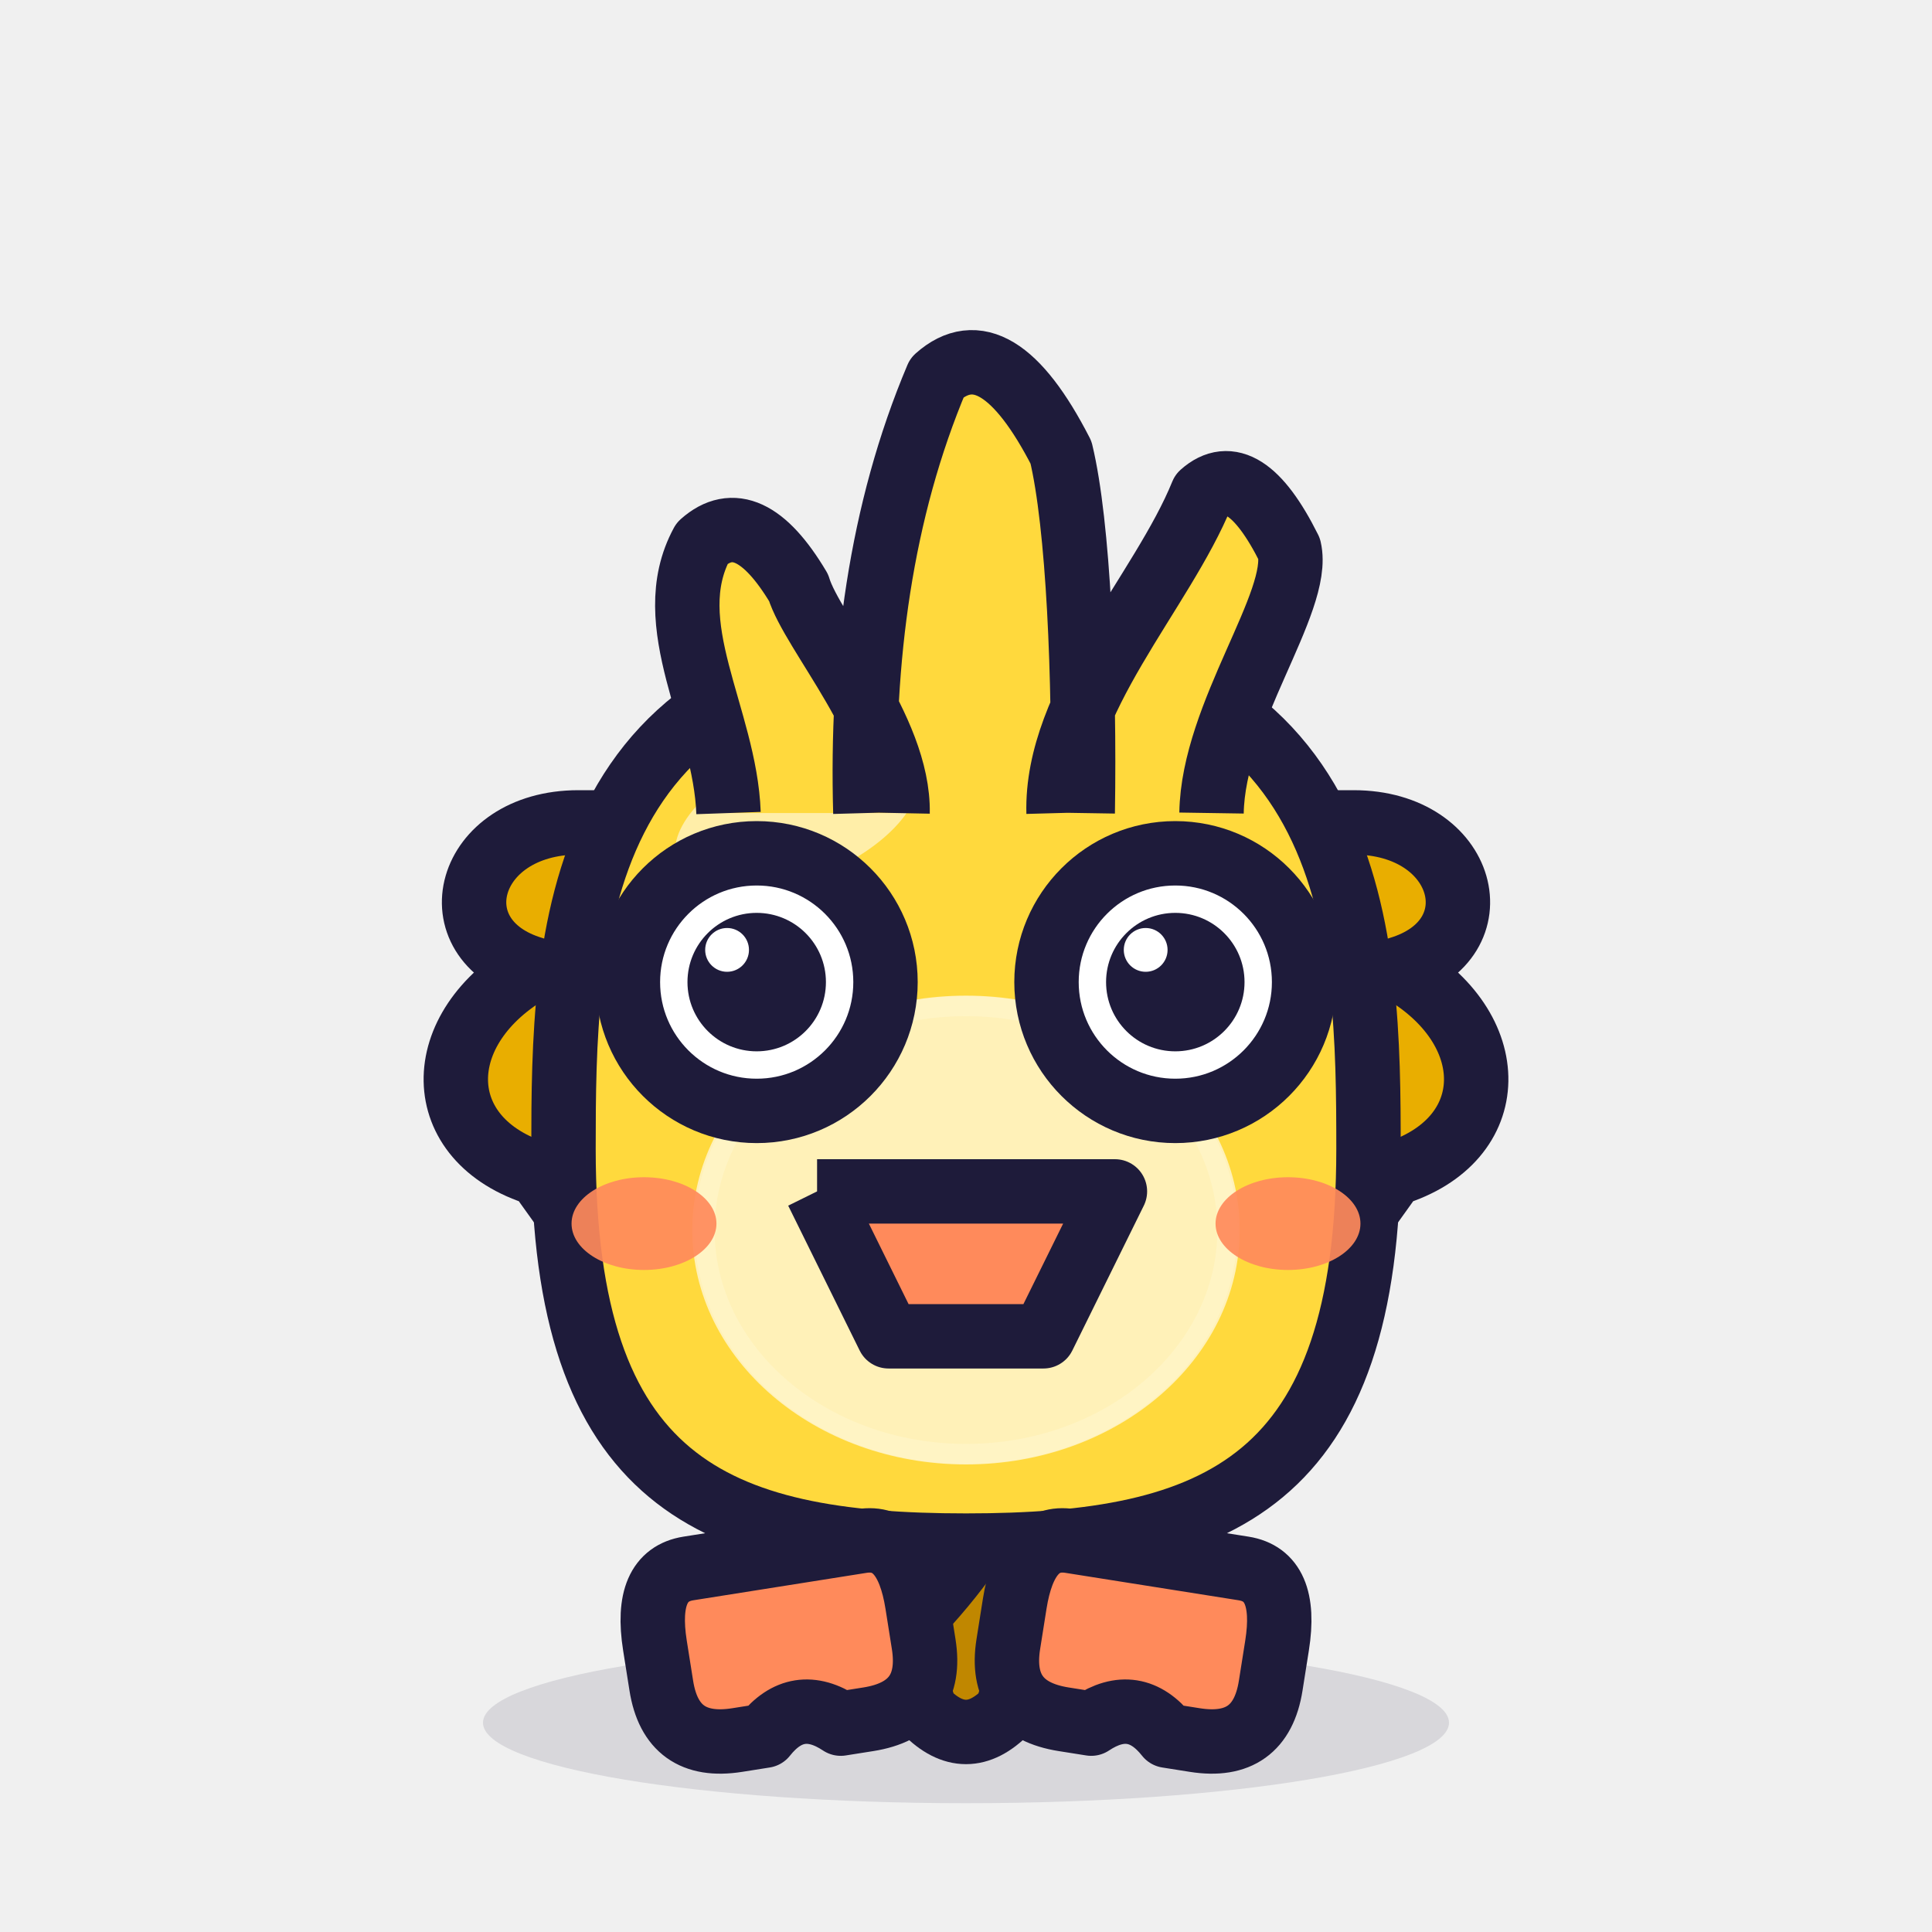
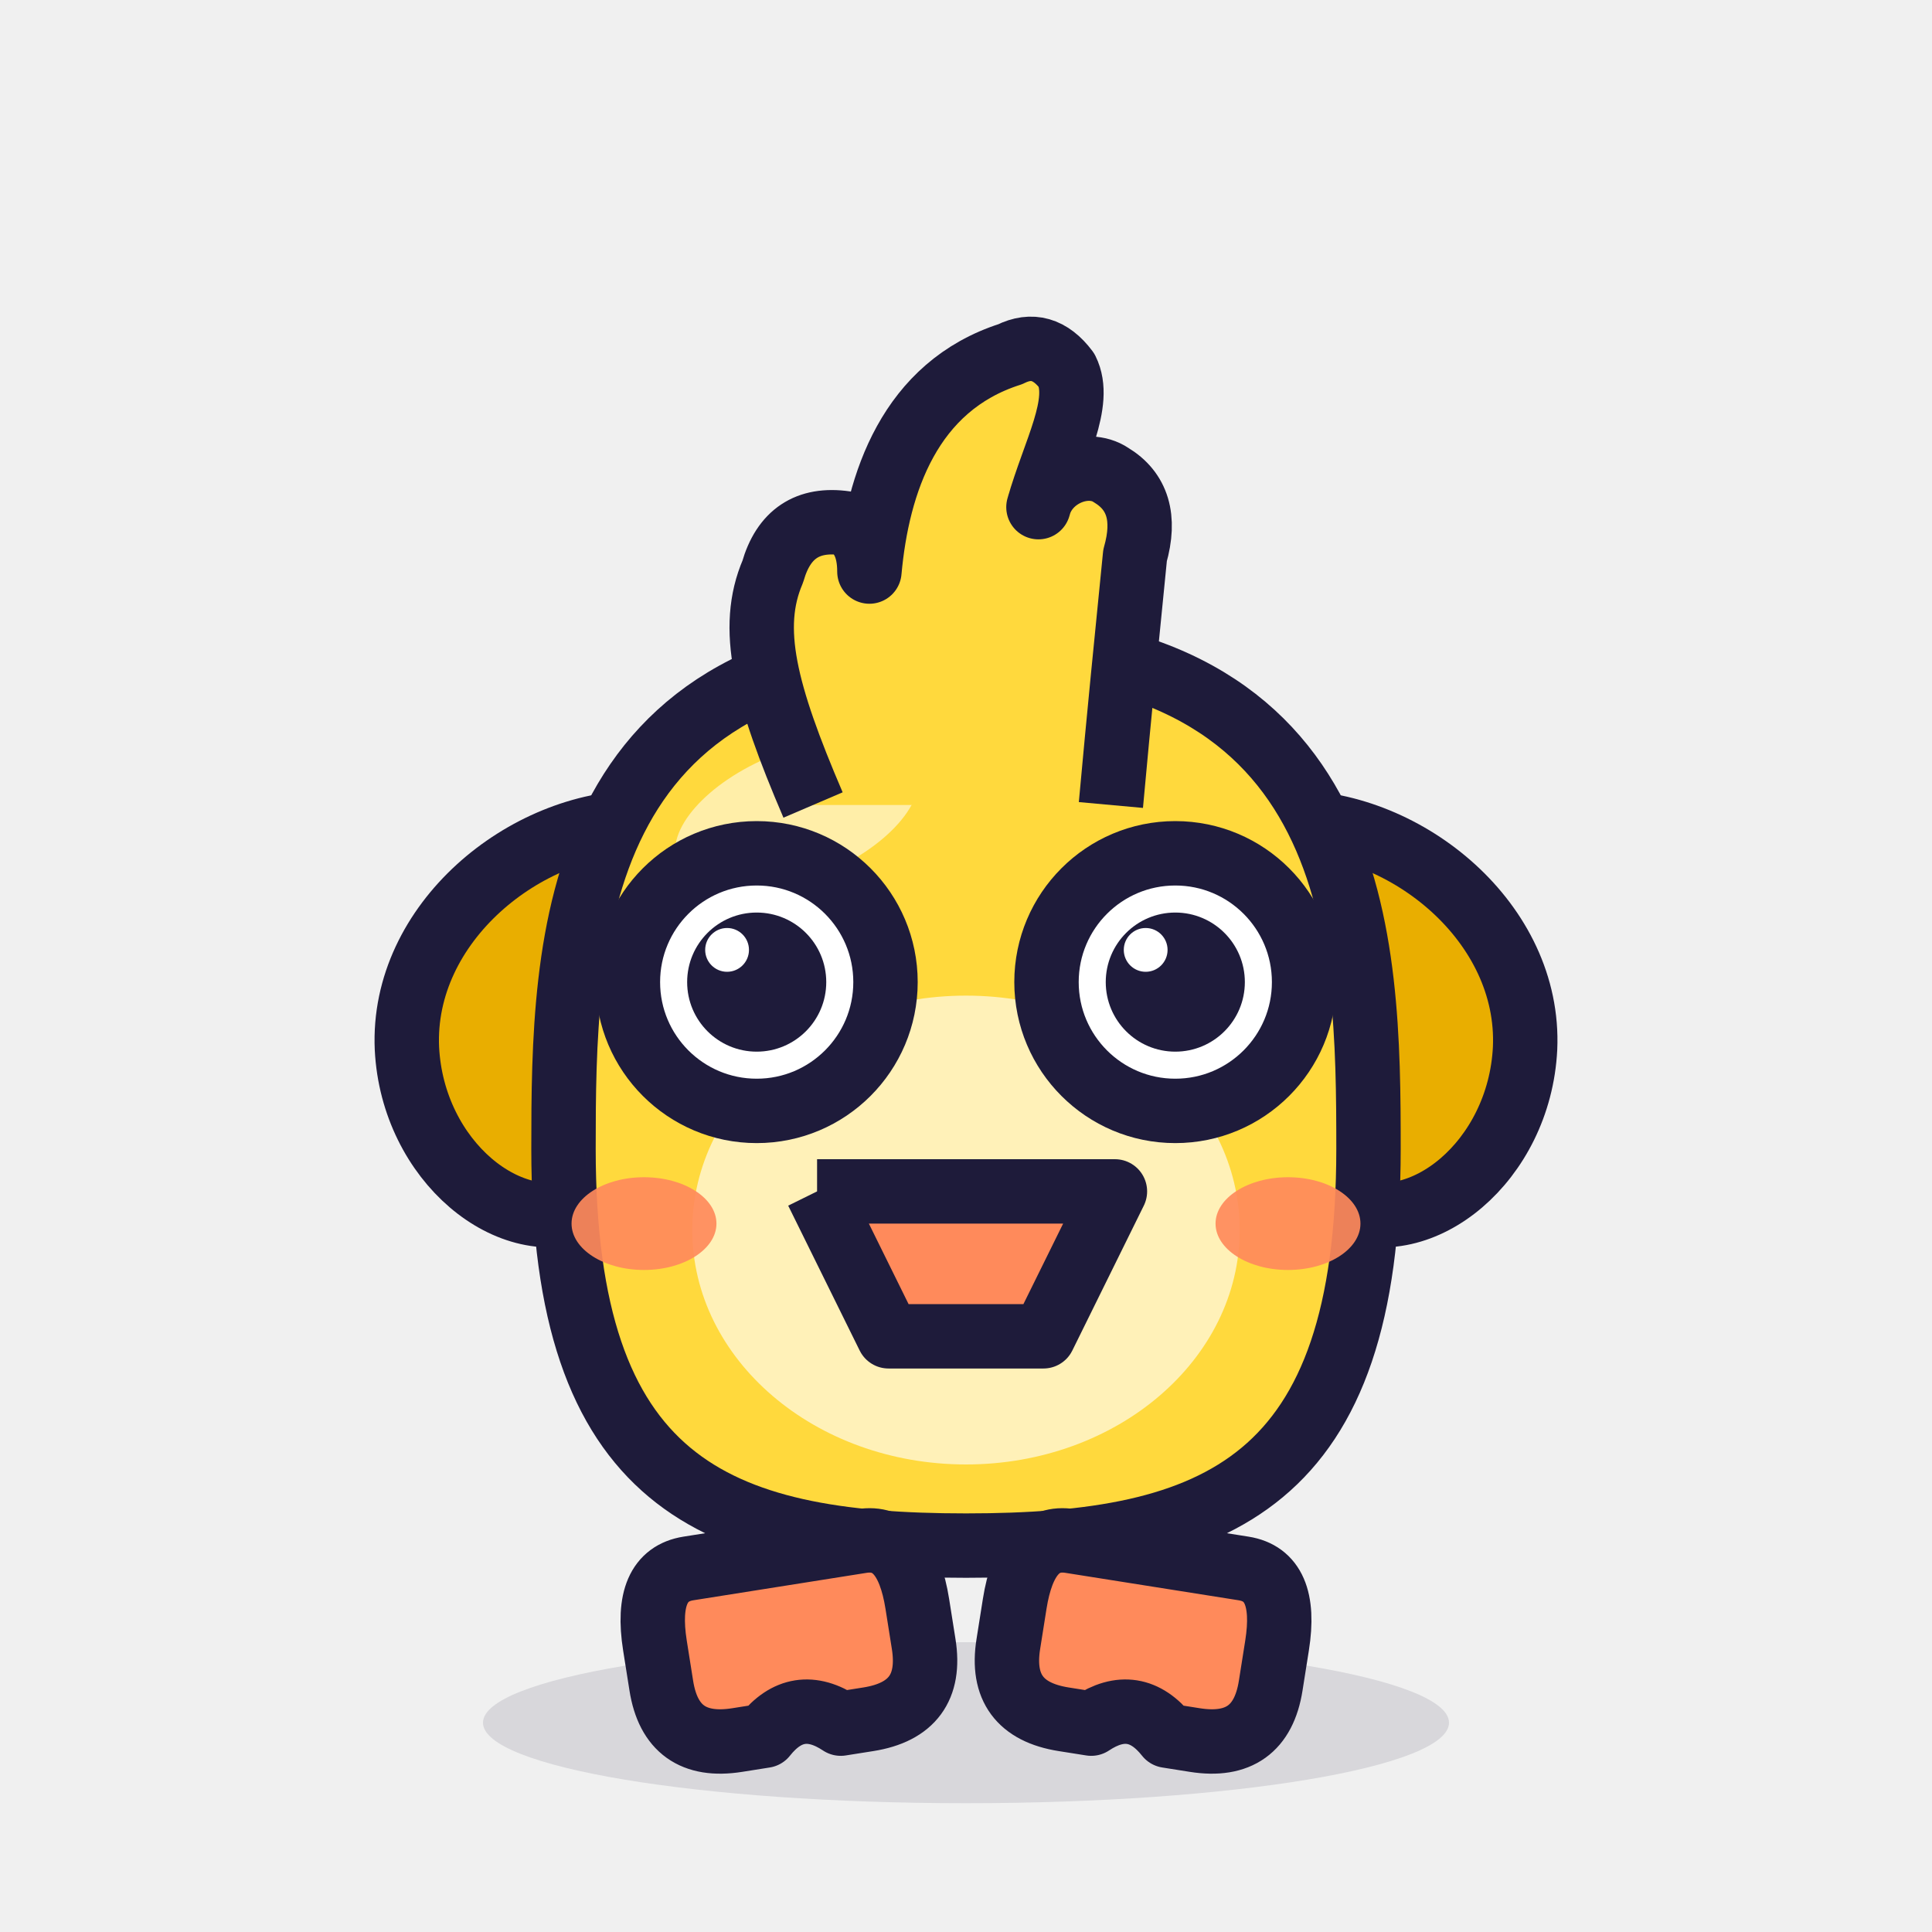
<svg xmlns="http://www.w3.org/2000/svg" viewBox="0 0 240 240" width="240" height="240" role="img" aria-label="Pip v2 B Bolt · fledgling · blink 1">
  <g id="shadow">
    <ellipse cx="120" cy="214" rx="60" ry="10" fill="#1E1B3A" opacity="0.12" />
  </g>
-   <g id="tail" fill="#C08700" stroke="#1E1B3A" stroke-width="8" stroke-linejoin="round">
-     <path d="M -4.4 0 C -6.2 -6.12 -10 17 -5 30.6 Q 0 35.7 5 30.6 C 10 17 6.2 -6.12 4.4 0 Q 0 -4.76 -4.4 0 Z" transform="translate(120 182)translate(0 0)rotate(-40)translate(0 0)" />
-     <path d="M -4.4 0 C -6.2 -6.12 -10 17 -5 30.6 Q 0 35.7 5 30.6 C 10 17 6.2 -6.12 4.4 0 Q 0 -4.76 -4.4 0 Z" transform="translate(120 182)" />
-     <path d="M -4.4 0 C -6.2 -6.12 -10 17 -5 30.6 Q 0 35.7 5 30.6 C 10 17 6.2 -6.12 4.4 0 Q 0 -4.76 -4.4 0 Z" transform="translate(120 182)translate(0 0)rotate(40)translate(0 0)" />
-   </g>
+   <g id="tail" opacity="0" />
  <g id="wing_l" fill="#E9AE00" stroke="#1E1B3A" stroke-width="8" stroke-linejoin="round">
-     <path d="M 10.5 -26 L -3.15 -26 C -17.15 -26 -21 -11.44 -8.75 -7.8 C -21.7 -0.52 -21.7 13.52 -8.05 17.68 L -2.1 26 L 10.5 26 C 15.4 9.36 15.4 -9.36 10.5 -26 Z" transform="translate(75 128.16)" />
+     <path d="M 9.1 -26 C -5.25 -26 -20.65 -13.52 -19.95 2.08 C -19.25 16.12 -7 26 2.45 21.84 C 9.8 17.68 10.85 -7.8 9.1 -26 Z" transform="translate(70.5 128.16)" />
  </g>
  <g id="wing_r" fill="#E9AE00" stroke="#1E1B3A" stroke-width="8" stroke-linejoin="round">
-     <path d="M 10.5 -26 L -3.15 -26 C -17.15 -26 -21 -11.44 -8.75 -7.8 C -21.7 -0.52 -21.7 13.52 -8.05 17.68 L -2.1 26 L 10.5 26 C 15.4 9.36 15.4 -9.36 10.5 -26 Z" transform="translate(165 128.16)translate(0 0)scale(-1 1)translate(0 0)" />
+     <path d="M 9.1 -26 C -5.25 -26 -20.65 -13.52 -19.95 2.08 C -19.25 16.12 -7 26 2.45 21.84 C 9.8 17.68 10.85 -7.8 9.1 -26 Z" transform="translate(169.5 128.16)translate(0 -18.2)scale(-1 1)translate(0 18.2)" />
  </g>
  <g id="body">
    <path d="M 120 80 C 169.5 80 170 116.96 170 142.72 C 170 184.16 151.5 192 120 192 C 88.5 192 70 184.16 70 142.72 C 70 116.96 70.5 80 120 80 Z" fill="#FFD93D" stroke="#1E1B3A" stroke-width="8" />
  </g>
  <g id="belly">
    <ellipse cx="120" cy="152.8" rx="34" ry="29.12" fill="#FFF1B8" />
-     <g transform="translate(120 152.8) scale(0.955) translate(-120 -152.8)">
-       <path d="M 86 152.8 A 34 29.12 0 1 0 154 152.8 A 34 29.12 0 1 0 86 152.8 Z" fill="none" stroke="#FFF6CC" stroke-width="2.6" opacity="0.62" />
-     </g>
  </g>
  <g id="highlight">
    <ellipse cx="99" cy="101.28" rx="16" ry="8" fill="#FFFFFF" opacity="0.55" transform="rotate(-22 99 101.28)" />
  </g>
  <g id="shell_bottom" opacity="0" />
  <g id="feet" fill="#FF8A5B" stroke="#1E1B3A" stroke-width="8" stroke-linejoin="round">
    <g id="foot_l">
      <path d="M -10.89 -11 Q -16.5 -11 -16.5 -2.2 L -16.5 2.86 Q -16.5 11 -8.25 11 L -4.78 11 Q 0 6.6 4.78 11 L 8.25 11 Q 16.5 11 16.5 2.86 L 16.5 -2.2 Q 16.5 -11 10.89 -11 Z" transform="translate(98 204)translate(0 0)rotate(-9)scale(-1 1)translate(0 0)" />
    </g>
    <g id="foot_r">
      <path d="M -10.89 -11 Q -16.5 -11 -16.5 -2.2 L -16.5 2.86 Q -16.5 11 -8.25 11 L -4.78 11 Q 0 6.6 4.78 11 L 8.25 11 Q 16.5 11 16.5 2.86 L 16.5 -2.2 Q 16.5 -11 10.89 -11 Z" transform="translate(142 204)translate(0 0)rotate(9)translate(0 0)" />
    </g>
  </g>
  <g id="head_tuft">
-     <path d="M -29.5 11 C -29.92 -0.9 -38.23 -12.45 -32.77 -22.53 Q -27.1 -27.57 -20.8 -17 C -19.12 -11.4 -8.29 0.5 -8.5 11 M -12.5 11 C -13.04 -8.04 -10.61 -26.52 -3.59 -43.11 Q 3.7 -49.59 11.8 -33.8 C 13.96 -24.84 14.77 -5.8 14.5 11 M 11.5 11 C 11.12 -2.94 24.39 -16.47 29.33 -28.67 Q 34.46 -33.23 40.16 -21.8 C 41.68 -15.24 30.69 -1.3 30.5 11" transform="translate(120 90)" fill="#FFD93D" stroke="#1E1B3A" stroke-width="8" stroke-linejoin="round" />
+     <path d="M -19 10 C -25 -4 -27 -12 -24 -19 Q -22 -26 -15 -25 C -13 -24 -12 -22 -12 -19 C -11 -30 -7 -42 5.5 -46 Q 9.5 -48 12.5 -44 C 14.5 -40 11 -34 9 -27 C 10 -31 15 -33 18 -31 Q 23 -28 21 -21 C 20 -11 19 -1 18 10" transform="translate(120 90)" fill="#FFD93D" stroke="#1E1B3A" stroke-width="8" stroke-linejoin="round" />
  </g>
  <g id="head">
    <g id="cheek_l">
      <ellipse cx="80" cy="152" rx="9" ry="5.76" fill="#FF8A5B" opacity="0.92" />
    </g>
    <g id="cheek_r">
      <ellipse cx="160" cy="152" rx="9" ry="5.76" fill="#FF8A5B" opacity="0.92" />
    </g>
    <g id="brow_l" fill="none" stroke="#1E1B3A" stroke-width="6.5" stroke-linecap="round" />
    <g id="brow_r" fill="none" stroke="#1E1B3A" stroke-width="6.5" stroke-linecap="round" />
    <g id="eye_l" data-eye="l" transform="translate(94 122)">
      <g id="open" opacity="1">
        <circle cx="0" cy="0" r="16" fill="#FFFFFF" stroke="#1E1B3A" stroke-width="8" />
-         <circle cx="0" cy="0" r="8.6" fill="#1E1B3A" />
+         <circle cx="0" cy="0" r="8.64" fill="#1E1B3A" />
        <circle cx="-3.68" cy="-4" r="2.72" fill="#FFFFFF" />
      </g>
      <g id="closed" opacity="0">
-         <path d="M -13.12 1.92 L 0 -5.76 L 13.12 1.92" fill="none" stroke="#1E1B3A" stroke-width="8" stroke-linecap="round" />
+         <path d="M -13.12 1.92 Q 0 -13.44 13.12 1.92" fill="none" stroke="#1E1B3A" stroke-width="8" stroke-linecap="round" />
      </g>
      <g id="happy" opacity="0">
-         <path d="M -13.12 6.72 L 0 -11.2 L 13.12 6.72" fill="none" stroke="#1E1B3A" stroke-width="9" stroke-linecap="round" />
+         <path d="M -13.12 6.72 Q 0 -29.12 13.12 6.72" fill="none" stroke="#1E1B3A" stroke-width="9" stroke-linecap="round" />
      </g>
      <g id="sleepy" opacity="0">
-         <path d="M -13.12 -1.28 L 0 8.32 L 13.12 -1.28" fill="none" stroke="#1E1B3A" stroke-width="8" stroke-linecap="round" />
-         <path d="M 13.12 0 L 18.12 -6.4" fill="none" stroke="#1E1B3A" stroke-width="8" stroke-linecap="round" />
+         <path d="M -13.12 -1.28 Q 0 17.92 13.12 -1.28" fill="none" stroke="#1E1B3A" stroke-width="8" stroke-linecap="round" />
      </g>
      <g id="surprised" opacity="0">
        <circle cx="0" cy="0" r="18.56" fill="#FFFFFF" stroke="#1E1B3A" stroke-width="8" />
-         <circle cx="0" cy="0" r="5.68" fill="#1E1B3A" />
+         <circle cx="0" cy="0" r="5.7" fill="#1E1B3A" />
        <circle cx="-3.68" cy="-4" r="3.36" fill="#FFFFFF" />
      </g>
      <g id="wink" opacity="0">
-         <path d="M -13.12 2.24 L 0 -4.8 L 13.12 2.24" fill="none" stroke="#1E1B3A" stroke-width="8" stroke-linecap="round" />
-         <path d="M 13.12 0 L 18.12 -6.4" fill="none" stroke="#1E1B3A" stroke-width="8" stroke-linecap="round" />
+         <path d="M -13.12 6.72 Q 0 -29.12 13.12 6.72" fill="none" stroke="#1E1B3A" stroke-width="9" stroke-linecap="round" />
      </g>
    </g>
    <g id="eye_r" data-eye="r" transform="translate(146 122)">
      <g id="open" opacity="1">
        <circle cx="0" cy="0" r="16" fill="#FFFFFF" stroke="#1E1B3A" stroke-width="8" />
-         <circle cx="0" cy="0" r="8.6" fill="#1E1B3A" />
+         <circle cx="0" cy="0" r="8.64" fill="#1E1B3A" />
        <circle cx="-3.68" cy="-4" r="2.72" fill="#FFFFFF" />
      </g>
      <g id="closed" opacity="0">
-         <path d="M -13.12 1.92 L 0 -5.76 L 13.12 1.92" fill="none" stroke="#1E1B3A" stroke-width="8" stroke-linecap="round" />
+         <path d="M -13.12 1.92 Q 0 -13.44 13.12 1.92" fill="none" stroke="#1E1B3A" stroke-width="8" stroke-linecap="round" />
      </g>
      <g id="happy" opacity="0">
-         <path d="M -13.12 6.72 L 0 -11.2 L 13.12 6.72" fill="none" stroke="#1E1B3A" stroke-width="9" stroke-linecap="round" />
+         <path d="M -13.12 6.72 Q 0 -29.12 13.12 6.72" fill="none" stroke="#1E1B3A" stroke-width="9" stroke-linecap="round" />
      </g>
      <g id="sleepy" opacity="0">
-         <path d="M -13.12 -1.28 L 0 8.32 L 13.12 -1.28" fill="none" stroke="#1E1B3A" stroke-width="8" stroke-linecap="round" />
-         <path d="M 13.12 0 L 18.12 -6.4" fill="none" stroke="#1E1B3A" stroke-width="8" stroke-linecap="round" />
+         <path d="M -13.12 -1.28 Q 0 17.92 13.12 -1.28" fill="none" stroke="#1E1B3A" stroke-width="8" stroke-linecap="round" />
      </g>
      <g id="surprised" opacity="0">
        <circle cx="0" cy="0" r="18.56" fill="#FFFFFF" stroke="#1E1B3A" stroke-width="8" />
-         <circle cx="0" cy="0" r="5.68" fill="#1E1B3A" />
+         <circle cx="0" cy="0" r="5.7" fill="#1E1B3A" />
        <circle cx="-3.68" cy="-4" r="3.36" fill="#FFFFFF" />
      </g>
      <g id="wink" opacity="0">
-         <path d="M -13.12 2.24 L 0 -4.8 L 13.12 2.24" fill="none" stroke="#1E1B3A" stroke-width="8" stroke-linecap="round" />
-         <path d="M -13.12 0 L -18.12 -6.4" fill="none" stroke="#1E1B3A" stroke-width="8" stroke-linecap="round" />
+         <path d="M -13.12 6.72 Q 0 -29.12 13.12 6.72" fill="none" stroke="#1E1B3A" stroke-width="9" stroke-linecap="round" />
      </g>
    </g>
    <g id="beak_top">
      <path d="M -18.5 -6 L 18.5 -6 L 9.62 12 L -9.62 12 L -18.5 -6" transform="translate(120 154)" fill="#FF8A5B" stroke="#1E1B3A" stroke-width="8" stroke-linejoin="round" />
    </g>
    <g id="beak_bottom" opacity="0" />
  </g>
  <g id="shell_top" opacity="0" />
  <g id="accessory_head" />
  <g id="accessory_neck" />
  <g id="accessory_face" />
  <g id="fx" />
</svg>
